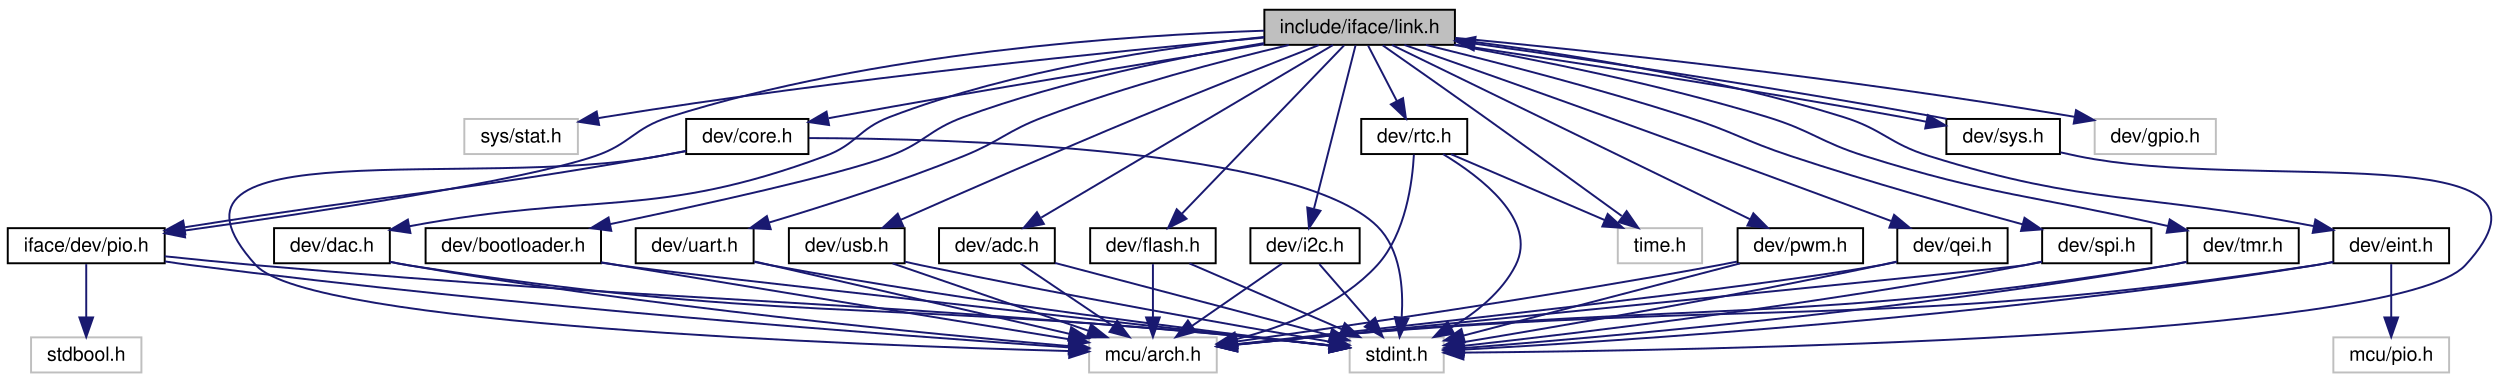
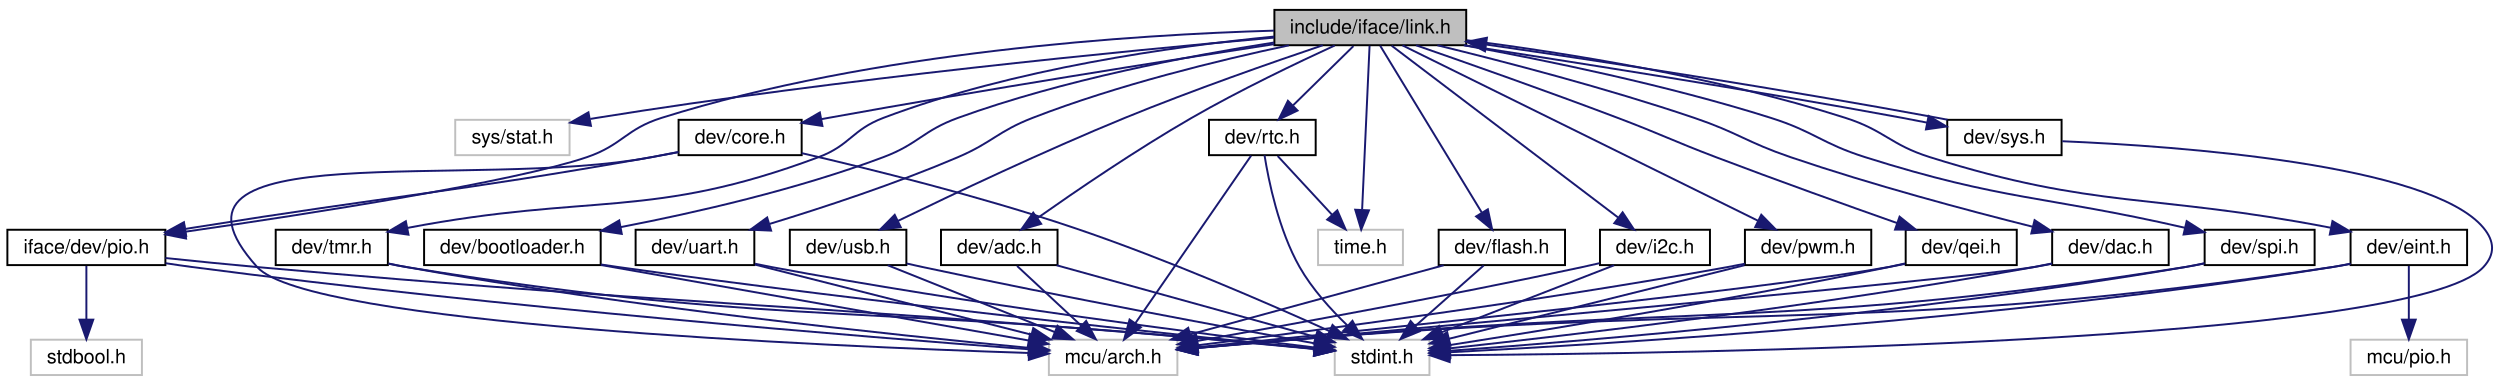
- <svg xmlns="http://www.w3.org/2000/svg" xmlns:xlink="http://www.w3.org/1999/xlink" width="1282pt" height="196pt" viewBox="0.00 0.00 1281.56 196.00">
+ <svg xmlns="http://www.w3.org/2000/svg" xmlns:xlink="http://www.w3.org/1999/xlink" width="1273pt" height="196pt" viewBox="0.00 0.00 1273.44 196.00">
  <g id="graph0" class="graph" transform="scale(1 1) rotate(0) translate(4 192)">
    <g id="node1" class="node">
-       <polygon fill="#bfbfbf" stroke="black" points="644.143,-169 644.143,-187 741.857,-187 741.857,-169 644.143,-169" />
-       <text text-anchor="middle" x="693" y="-175" font-family="Helvetica,sans-Serif" font-size="10.00">include/iface/link.h</text>
+       <polygon fill="#bfbfbf" stroke="black" points="645.143,-169 645.143,-187 742.857,-187 742.857,-169 645.143,-169" />
+       <text text-anchor="middle" x="694" y="-175" font-family="Helvetica,sans-Serif" font-size="10.00">include/iface/link.h</text>
    </g>
    <g id="node2" class="node">
-       <polygon fill="none" stroke="#bfbfbf" points="233.882,-113 233.882,-131 292.118,-131 292.118,-113 233.882,-113" />
-       <text text-anchor="middle" x="263" y="-119" font-family="Helvetica,sans-Serif" font-size="10.00">sys/stat.h</text>
+       <polygon fill="none" stroke="#bfbfbf" points="227.882,-113 227.882,-131 286.118,-131 286.118,-113 227.882,-113" />
+       <text text-anchor="middle" x="257" y="-119" font-family="Helvetica,sans-Serif" font-size="10.00">sys/stat.h</text>
    </g>
    <g id="edge1" class="edge">
-       <path fill="none" stroke="midnightblue" d="M643.93,-172.731C570.266,-165.998 426.845,-151.631 306,-132 304.908,-131.823 303.802,-131.637 302.687,-131.443" />
-       <polygon fill="midnightblue" stroke="midnightblue" points="303.015,-127.944 292.542,-129.55 301.731,-134.825 303.015,-127.944" />
+       <path fill="none" stroke="midnightblue" d="M644.969,-172.871C570.252,-166.248 423.532,-151.938 300,-132 298.908,-131.824 297.802,-131.639 296.687,-131.446" />
+       <polygon fill="midnightblue" stroke="midnightblue" points="297.013,-127.947 286.541,-129.558 295.732,-134.829 297.013,-127.947" />
    </g>
    <g id="node3" class="node">
-       <polygon fill="none" stroke="#bfbfbf" points="825.384,-57 825.384,-75 868.616,-75 868.616,-57 825.384,-57" />
-       <text text-anchor="middle" x="847" y="-63" font-family="Helvetica,sans-Serif" font-size="10.00">time.h</text>
+       <polygon fill="none" stroke="#bfbfbf" points="667.384,-57 667.384,-75 710.616,-75 710.616,-57 667.384,-57" />
+       <text text-anchor="middle" x="689" y="-63" font-family="Helvetica,sans-Serif" font-size="10.00">time.h</text>
    </g>
    <g id="edge2" class="edge">
-       <path fill="none" stroke="midnightblue" d="M704.827,-168.751C717.696,-159.76 738.859,-144.928 757,-132 781.327,-114.664 809.185,-94.495 827.382,-81.277" />
-       <polygon fill="midnightblue" stroke="midnightblue" points="829.917,-83.762 835.948,-75.051 825.801,-78.1 829.917,-83.762" />
+       <path fill="none" stroke="midnightblue" d="M693.624,-168.732C692.824,-151.127 690.935,-109.575 689.835,-85.372" />
+       <polygon fill="midnightblue" stroke="midnightblue" points="693.317,-84.896 689.367,-75.065 686.324,-85.213 693.317,-84.896" />
    </g>
    <g id="node4" class="node">
      <g id="a_node4">
        <a xlink:href="adc_8h.html" target="_top" xlink:title="Analog to Digital Converter Header File. ">
-           <polygon fill="none" stroke="black" points="477.318,-57 477.318,-75 536.682,-75 536.682,-57 477.318,-57" />
-           <text text-anchor="middle" x="507" y="-63" font-family="Helvetica,sans-Serif" font-size="10.00">dev/adc.h</text>
+           <polygon fill="none" stroke="black" points="475.318,-57 475.318,-75 534.682,-75 534.682,-57 475.318,-57" />
+           <text text-anchor="middle" x="505" y="-63" font-family="Helvetica,sans-Serif" font-size="10.00">dev/adc.h</text>
        </a>
      </g>
    </g>
    <g id="edge3" class="edge">
-       <path fill="none" stroke="midnightblue" d="M679.323,-168.911C647.613,-150.158 568.81,-103.554 529.725,-80.44" />
-       <polygon fill="midnightblue" stroke="midnightblue" points="531.086,-77.178 520.697,-75.1 527.523,-83.204 531.086,-77.178" />
+       <path fill="none" stroke="midnightblue" d="M675.865,-168.858C657.243,-160.308 627.591,-146.16 603,-132 574.896,-115.818 543.938,-94.692 524.488,-80.988" />
+       <polygon fill="midnightblue" stroke="midnightblue" points="526.351,-78.018 516.17,-75.084 522.299,-83.726 526.351,-78.018" />
    </g>
    <g id="node7" class="node">
      <g id="a_node7">
        <a xlink:href="bootloader_8h.html" target="_top" xlink:title="Analog to Digital Converter Header File. ">
-           <polygon fill="none" stroke="black" points="214.022,-57 214.022,-75 303.978,-75 303.978,-57 214.022,-57" />
-           <text text-anchor="middle" x="259" y="-63" font-family="Helvetica,sans-Serif" font-size="10.00">dev/bootloader.h</text>
+           <polygon fill="none" stroke="black" points="212.022,-57 212.022,-75 301.978,-75 301.978,-57 212.022,-57" />
+           <text text-anchor="middle" x="257" y="-63" font-family="Helvetica,sans-Serif" font-size="10.00">dev/bootloader.h</text>
        </a>
      </g>
    </g>
    <g id="edge6" class="edge">
-       <path fill="none" stroke="midnightblue" d="M643.977,-169.897C602.203,-162.962 541.01,-150.696 490,-132 472.08,-125.432 469.883,-118.666 452,-112 426.116,-102.352 356.767,-87.102 308.665,-77.074" />
-       <polygon fill="midnightblue" stroke="midnightblue" points="309.249,-73.621 298.747,-75.017 307.828,-80.475 309.249,-73.621" />
+       <path fill="none" stroke="midnightblue" d="M644.992,-170.384C601.746,-163.639 537.457,-151.379 484,-132 466.057,-125.495 463.868,-118.707 446,-112 402.229,-95.569 350.447,-83.738 312.163,-76.343" />
+       <polygon fill="midnightblue" stroke="midnightblue" points="312.715,-72.886 302.239,-74.467 311.414,-79.764 312.715,-72.886" />
    </g>
    <g id="node8" class="node">
      <g id="a_node8">
        <a xlink:href="core_8h.html" target="_top" xlink:title="Analog to Digital Converter Header File. ">
-           <polygon fill="none" stroke="black" points="347.653,-113 347.653,-131 410.347,-131 410.347,-113 347.653,-113" />
-           <text text-anchor="middle" x="379" y="-119" font-family="Helvetica,sans-Serif" font-size="10.00">dev/core.h</text>
+           <polygon fill="none" stroke="black" points="341.653,-113 341.653,-131 404.347,-131 404.347,-113 341.653,-113" />
+           <text text-anchor="middle" x="373" y="-119" font-family="Helvetica,sans-Serif" font-size="10.00">dev/core.h</text>
        </a>
      </g>
    </g>
    <g id="edge9" class="edge">
-       <path fill="none" stroke="midnightblue" d="M643.832,-169.254C589.837,-160.635 500.611,-146.065 424,-132 422.903,-131.799 421.791,-131.592 420.67,-131.382" />
-       <polygon fill="midnightblue" stroke="midnightblue" points="420.927,-127.868 410.447,-129.421 419.608,-134.743 420.927,-127.868" />
+       <path fill="none" stroke="midnightblue" d="M645.05,-169.561C589.806,-161.039 497.297,-146.389 418,-132 416.903,-131.801 415.79,-131.597 414.669,-131.388" />
+       <polygon fill="midnightblue" stroke="midnightblue" points="414.923,-127.874 404.444,-129.438 413.611,-134.75 414.923,-127.874" />
    </g>
    <g id="node9" class="node">
      <g id="a_node9">
        <a xlink:href="pio_8h.html" target="_top" xlink:title="General Purpose Input/Output Header File. ">
          <polygon fill="none" stroke="black" points="-0.244,-57 -0.244,-75 80.244,-75 80.244,-57 -0.244,-57" />
          <text text-anchor="middle" x="40" y="-63" font-family="Helvetica,sans-Serif" font-size="10.00">iface/dev/pio.h</text>
        </a>
      </g>
    </g>
+     <g id="edge16" class="edge">
+       <path fill="none" stroke="midnightblue" d="M644.943,-176.428C574.381,-174.375 440.862,-165.868 333,-132 314.791,-126.283 313.058,-118.177 295,-112 258.032,-99.355 153.702,-83.135 90.531,-74.025" />
+       <polygon fill="midnightblue" stroke="midnightblue" points="90.777,-70.525 80.382,-72.571 89.784,-77.454 90.777,-70.525" />
+     </g>
+     <g id="node11" class="node">
+       <g id="a_node11">
+         <a xlink:href="dac_8h.html" target="_top" xlink:title="DAC Header File. ">
+           <polygon fill="none" stroke="black" points="1041.32,-57 1041.32,-75 1100.68,-75 1100.68,-57 1041.32,-57" />
+           <text text-anchor="middle" x="1071" y="-63" font-family="Helvetica,sans-Serif" font-size="10.00">dev/dac.h</text>
+         </a>
+       </g>
+     </g>
    <g id="edge17" class="edge">
-       <path fill="none" stroke="midnightblue" d="M644.019,-176.259C574.599,-173.989 444.319,-165.21 339,-132 320.798,-126.26 319.07,-118.141 301,-112 262.878,-99.044 154.767,-82.755 90.268,-73.756" />
-       <polygon fill="midnightblue" stroke="midnightblue" points="90.694,-70.282 80.308,-72.376 89.733,-77.215 90.694,-70.282" />
-     </g>
-     <g id="node11" class="node">
-       <polygon fill="none" stroke="#bfbfbf" points="1069.93,-113 1069.93,-131 1132.07,-131 1132.07,-113 1069.93,-113" />
-       <text text-anchor="middle" x="1101" y="-119" font-family="Helvetica,sans-Serif" font-size="10.00">dev/gpio.h</text>
-     </g>
-     <g id="edge16" class="edge">
-       <path fill="none" stroke="midnightblue" d="M742.04,-172.572C810.857,-166.013 940.159,-152.431 1059.57,-132.102" />
-       <polygon fill="midnightblue" stroke="midnightblue" points="1060.36,-135.519 1069.62,-130.372 1059.17,-128.62 1060.36,-135.519" />
+       <path fill="none" stroke="midnightblue" d="M728.176,-168.966C761.8,-160.761 814.43,-147.111 859,-132 881.276,-124.447 885.735,-119.588 908,-112 949.552,-97.84 998.175,-84.869 1031.43,-76.529" />
+       <polygon fill="midnightblue" stroke="midnightblue" points="1032.37,-79.901 1041.23,-74.093 1030.69,-73.108 1032.37,-79.901" />
    </g>
    <g id="node12" class="node">
      <g id="a_node12">
-         <a xlink:href="dac_8h.html" target="_top" xlink:title="DAC Header File. ">
-           <polygon fill="none" stroke="black" points="136.318,-57 136.318,-75 195.682,-75 195.682,-57 136.318,-57" />
-           <text text-anchor="middle" x="166" y="-63" font-family="Helvetica,sans-Serif" font-size="10.00">dev/dac.h</text>
-         </a>
-       </g>
-     </g>
-     <g id="edge18" class="edge">
-       <path fill="none" stroke="midnightblue" d="M644.052,-173.058C594.346,-167.869 515.821,-156.368 452,-132 435.978,-125.883 435.076,-117.973 419,-112 331.594,-79.522 301.581,-93.815 205.869,-76.015" />
-       <polygon fill="midnightblue" stroke="midnightblue" points="206.253,-72.524 195.771,-74.064 204.925,-79.397 206.253,-72.524" />
-     </g>
-     <g id="node13" class="node">
-       <g id="a_node13">
        <a xlink:href="eint_8h.html" target="_top" xlink:title="External Interrupt Header File. ">
-           <polygon fill="none" stroke="black" points="1192.32,-57 1192.32,-75 1251.68,-75 1251.68,-57 1192.32,-57" />
-           <text text-anchor="middle" x="1222" y="-63" font-family="Helvetica,sans-Serif" font-size="10.00">dev/eint.h</text>
-         </a>
-       </g>
-     </g>
-     <g id="edge21" class="edge">
-       <path fill="none" stroke="midnightblue" d="M741.859,-171.753C792.503,-165.48 873.551,-153.091 941,-132 961.502,-125.589 964.499,-118.415 985,-112 1067.36,-86.23 1093.56,-93.488 1182.27,-76.033" />
-       <polygon fill="midnightblue" stroke="midnightblue" points="1183.11,-79.434 1192.22,-74.024 1181.73,-72.572 1183.11,-79.434" />
+           <polygon fill="none" stroke="black" points="1193.32,-57 1193.32,-75 1252.68,-75 1252.68,-57 1193.32,-57" />
+           <text text-anchor="middle" x="1223" y="-63" font-family="Helvetica,sans-Serif" font-size="10.00">dev/eint.h</text>
+         </a>
+       </g>
+     </g>
+     <g id="edge20" class="edge">
+       <path fill="none" stroke="midnightblue" d="M743.096,-171.55C792.626,-165.202 870.876,-152.832 936,-132 956.075,-125.578 958.893,-118.321 979,-112 1064.23,-85.205 1091.49,-93.757 1183.24,-76.026" />
+       <polygon fill="midnightblue" stroke="midnightblue" points="1184.1,-79.423 1193.22,-74.042 1182.73,-72.558 1184.1,-79.423" />
+     </g>
+     <g id="node14" class="node">
+       <g id="a_node14">
+         <a xlink:href="flash_8h.html" target="_top" xlink:title="Flash Memory Header File. ">
+           <polygon fill="none" stroke="black" points="728.818,-57 728.818,-75 793.182,-75 793.182,-57 728.818,-57" />
+           <text text-anchor="middle" x="761" y="-63" font-family="Helvetica,sans-Serif" font-size="10.00">dev/flash.h</text>
+         </a>
+       </g>
+     </g>
+     <g id="edge24" class="edge">
+       <path fill="none" stroke="midnightblue" d="M699.036,-168.732C710.002,-150.727 736.226,-107.673 750.798,-83.749" />
+       <polygon fill="midnightblue" stroke="midnightblue" points="753.875,-85.426 756.088,-75.065 747.897,-81.785 753.875,-85.426" />
    </g>
    <g id="node15" class="node">
      <g id="a_node15">
-         <a xlink:href="flash_8h.html" target="_top" xlink:title="Flash Memory Header File. ">
-           <polygon fill="none" stroke="black" points="554.818,-57 554.818,-75 619.182,-75 619.182,-57 554.818,-57" />
-           <text text-anchor="middle" x="587" y="-63" font-family="Helvetica,sans-Serif" font-size="10.00">dev/flash.h</text>
-         </a>
-       </g>
-     </g>
-     <g id="edge25" class="edge">
-       <path fill="none" stroke="midnightblue" d="M685.033,-168.732C667.374,-150.407 624.712,-106.135 601.928,-82.491" />
-       <polygon fill="midnightblue" stroke="midnightblue" points="604.231,-79.837 594.772,-75.065 599.19,-84.694 604.231,-79.837" />
+         <a xlink:href="i2c_8h.html" target="_top" xlink:title="I2C Header File. ">
+           <polygon fill="none" stroke="black" points="810.988,-57 810.988,-75 867.012,-75 867.012,-57 810.988,-57" />
+           <text text-anchor="middle" x="839" y="-63" font-family="Helvetica,sans-Serif" font-size="10.00">dev/i2c.h</text>
+         </a>
+       </g>
+     </g>
+     <g id="edge27" class="edge">
+       <path fill="none" stroke="midnightblue" d="M704.899,-168.732C729.476,-150.087 789.463,-104.58 820.188,-81.271" />
+       <polygon fill="midnightblue" stroke="midnightblue" points="822.517,-83.897 828.369,-75.065 818.287,-78.32 822.517,-83.897" />
    </g>
    <g id="node16" class="node">
      <g id="a_node16">
-         <a xlink:href="i2c_8h.html" target="_top" xlink:title="I2C Header File. ">
-           <polygon fill="none" stroke="black" points="636.988,-57 636.988,-75 693.012,-75 693.012,-57 636.988,-57" />
-           <text text-anchor="middle" x="665" y="-63" font-family="Helvetica,sans-Serif" font-size="10.00">dev/i2c.h</text>
-         </a>
-       </g>
-     </g>
-     <g id="edge28" class="edge">
-       <path fill="none" stroke="midnightblue" d="M690.895,-168.732C686.394,-151.047 675.741,-109.196 669.593,-85.043" />
-       <polygon fill="midnightblue" stroke="midnightblue" points="672.912,-83.892 667.053,-75.065 666.128,-85.619 672.912,-83.892" />
+         <a xlink:href="pwm_8h.html" target="_top" xlink:title="Pulse Width Modulation Header File. ">
+           <polygon fill="none" stroke="black" points="884.823,-57 884.823,-75 949.177,-75 949.177,-57 884.823,-57" />
+           <text text-anchor="middle" x="917" y="-63" font-family="Helvetica,sans-Serif" font-size="10.00">dev/pwm.h</text>
+         </a>
+       </g>
+     </g>
+     <g id="edge30" class="edge">
+       <path fill="none" stroke="midnightblue" d="M710.398,-168.911C748.899,-149.92 845.305,-102.365 891.518,-79.57" />
+       <polygon fill="midnightblue" stroke="midnightblue" points="893.158,-82.663 900.578,-75.1 890.062,-76.385 893.158,-82.663" />
    </g>
    <g id="node17" class="node">
      <g id="a_node17">
-         <a xlink:href="pwm_8h.html" target="_top" xlink:title="Pulse Width Modulation Header File. ">
-           <polygon fill="none" stroke="black" points="886.823,-57 886.823,-75 951.177,-75 951.177,-57 886.823,-57" />
-           <text text-anchor="middle" x="919" y="-63" font-family="Helvetica,sans-Serif" font-size="10.00">dev/pwm.h</text>
-         </a>
-       </g>
-     </g>
-     <g id="edge31" class="edge">
-       <path fill="none" stroke="midnightblue" d="M709.618,-168.911C748.637,-149.92 846.341,-102.365 893.175,-79.57" />
-       <polygon fill="midnightblue" stroke="midnightblue" points="894.898,-82.624 902.357,-75.1 891.834,-76.33 894.898,-82.624" />
+         <a xlink:href="qei_8h.html" target="_top" xlink:title="Quadrature Encoder Interface Header File. ">
+           <polygon fill="none" stroke="black" points="966.707,-57 966.707,-75 1023.29,-75 1023.29,-57 966.707,-57" />
+           <text text-anchor="middle" x="995" y="-63" font-family="Helvetica,sans-Serif" font-size="10.00">dev/qei.h</text>
+         </a>
+       </g>
+     </g>
+     <g id="edge33" class="edge">
+       <path fill="none" stroke="midnightblue" d="M717.318,-168.966C742.682,-160.159 784.371,-145.483 820,-132 842.385,-123.529 847.626,-120.499 870,-112 901.217,-100.142 937.106,-87.303 962.397,-78.386" />
+       <polygon fill="midnightblue" stroke="midnightblue" points="963.6,-81.673 971.873,-75.054 961.278,-75.069 963.6,-81.673" />
    </g>
    <g id="node18" class="node">
      <g id="a_node18">
-         <a xlink:href="qei_8h.html" target="_top" xlink:title="Quadrature Encoder Interface Header File. ">
-           <polygon fill="none" stroke="black" points="968.707,-57 968.707,-75 1025.29,-75 1025.29,-57 968.707,-57" />
-           <text text-anchor="middle" x="997" y="-63" font-family="Helvetica,sans-Serif" font-size="10.00">dev/qei.h</text>
-         </a>
-       </g>
-     </g>
-     <g id="edge34" class="edge">
-       <path fill="none" stroke="midnightblue" d="M715.971,-168.949C741.43,-160.006 783.694,-145.098 820,-132 871.008,-113.598 930.114,-91.796 965.481,-78.698" />
-       <polygon fill="midnightblue" stroke="midnightblue" points="967.069,-81.842 975.23,-75.085 964.637,-75.278 967.069,-81.842" />
+         <a xlink:href="rtc_8h.html" target="_top" xlink:title="Real Time Clock Header File. ">
+           <polygon fill="none" stroke="black" points="611.825,-113 611.825,-131 666.175,-131 666.175,-113 611.825,-113" />
+           <text text-anchor="middle" x="639" y="-119" font-family="Helvetica,sans-Serif" font-size="10.00">dev/rtc.h</text>
+         </a>
+       </g>
+     </g>
+     <g id="edge36" class="edge">
+       <path fill="none" stroke="midnightblue" d="M685.406,-168.562C677.205,-160.511 664.657,-148.191 654.676,-138.391" />
+       <polygon fill="midnightblue" stroke="midnightblue" points="656.941,-135.71 647.353,-131.201 652.037,-140.705 656.941,-135.71" />
    </g>
    <g id="node19" class="node">
      <g id="a_node19">
-         <a xlink:href="rtc_8h.html" target="_top" xlink:title="Real Time Clock Header File. ">
-           <polygon fill="none" stroke="black" points="693.825,-113 693.825,-131 748.175,-131 748.175,-113 693.825,-113" />
-           <text text-anchor="middle" x="721" y="-119" font-family="Helvetica,sans-Serif" font-size="10.00">dev/rtc.h</text>
-         </a>
-       </g>
-     </g>
-     <g id="edge37" class="edge">
-       <path fill="none" stroke="midnightblue" d="M697.375,-168.562C701.302,-160.989 707.187,-149.639 712.101,-140.162" />
-       <polygon fill="midnightblue" stroke="midnightblue" points="715.251,-141.69 716.747,-131.201 709.037,-138.468 715.251,-141.69" />
+         <a xlink:href="spi_8h.html" target="_top" xlink:title="Serial Peripheral Interface Header File. ">
+           <polygon fill="none" stroke="black" points="1118.99,-57 1118.99,-75 1175.01,-75 1175.01,-57 1118.99,-57" />
+           <text text-anchor="middle" x="1147" y="-63" font-family="Helvetica,sans-Serif" font-size="10.00">dev/spi.h</text>
+         </a>
+       </g>
+     </g>
+     <g id="edge40" class="edge">
+       <path fill="none" stroke="midnightblue" d="M741.622,-168.975C783.371,-161.355 845.433,-148.604 898,-132 920.038,-125.039 923.963,-118.964 946,-112 1016.74,-89.645 1036.68,-92.55 1109,-76 1109.1,-75.977 1109.2,-75.955 1109.3,-75.932" />
+       <polygon fill="midnightblue" stroke="midnightblue" points="1109.84,-79.4 1118.79,-73.732 1108.26,-72.58 1109.84,-79.4" />
    </g>
    <g id="node20" class="node">
      <g id="a_node20">
-         <a xlink:href="spi_8h.html" target="_top" xlink:title="Serial Peripheral Interface Header File. ">
-           <polygon fill="none" stroke="black" points="1042.99,-57 1042.99,-75 1099.01,-75 1099.01,-57 1042.99,-57" />
-           <text text-anchor="middle" x="1071" y="-63" font-family="Helvetica,sans-Serif" font-size="10.00">dev/spi.h</text>
-         </a>
-       </g>
-     </g>
-     <g id="edge41" class="edge">
-       <path fill="none" stroke="midnightblue" d="M727.075,-168.926C761.221,-160.589 815.154,-146.75 861,-132 884.967,-124.289 890.101,-119.92 914,-112 954.195,-98.68 1000.92,-85.587 1032.88,-76.989" />
-       <polygon fill="midnightblue" stroke="midnightblue" points="1033.95,-80.325 1042.71,-74.361 1032.15,-73.563 1033.95,-80.325" />
+         <a xlink:href="tmr_8h.html" target="_top" xlink:title="Timer Header File. ">
+           <polygon fill="none" stroke="black" points="136.434,-57 136.434,-75 193.566,-75 193.566,-57 136.434,-57" />
+           <text text-anchor="middle" x="165" y="-63" font-family="Helvetica,sans-Serif" font-size="10.00">dev/tmr.h</text>
+         </a>
+       </g>
+     </g>
+     <g id="edge43" class="edge">
+       <path fill="none" stroke="midnightblue" d="M645.057,-173.413C593.994,-168.466 512.29,-157.117 446,-132 429.963,-125.923 429.067,-117.998 413,-112 327.232,-79.979 297.744,-93.91 203.532,-75.942" />
+       <polygon fill="midnightblue" stroke="midnightblue" points="204.081,-72.483 193.591,-73.975 202.722,-79.35 204.081,-72.483" />
    </g>
    <g id="node21" class="node">
      <g id="a_node21">
-         <a xlink:href="tmr_8h.html" target="_top" xlink:title="Timer Header File. ">
-           <polygon fill="none" stroke="black" points="1117.43,-57 1117.43,-75 1174.57,-75 1174.57,-57 1117.43,-57" />
-           <text text-anchor="middle" x="1146" y="-63" font-family="Helvetica,sans-Serif" font-size="10.00">dev/tmr.h</text>
-         </a>
-       </g>
-     </g>
-     <g id="edge44" class="edge">
-       <path fill="none" stroke="midnightblue" d="M741.317,-168.985C784.06,-161.332 847.864,-148.526 902,-132 924.891,-125.012 929.161,-119.156 952,-112 1016.98,-91.638 1037.01,-92.115 1107.55,-76.064" />
-       <polygon fill="midnightblue" stroke="midnightblue" points="1108.41,-79.458 1117.37,-73.799 1106.84,-72.638 1108.41,-79.458" />
+         <a xlink:href="uart_8h.html" target="_top" xlink:title="Universal Asynchronous Receiver/Transmitter Header File. ">
+           <polygon fill="none" stroke="black" points="319.764,-57 319.764,-75 380.236,-75 380.236,-57 319.764,-57" />
+           <text text-anchor="middle" x="350" y="-63" font-family="Helvetica,sans-Serif" font-size="10.00">dev/uart.h</text>
+         </a>
+       </g>
+     </g>
+     <g id="edge46" class="edge">
+       <path fill="none" stroke="midnightblue" d="M652.507,-168.934C617.14,-161.405 565.307,-148.806 522,-132 504.208,-125.095 501.547,-119.506 484,-112 452.389,-98.477 415.244,-86.278 388.09,-78.004" />
+       <polygon fill="midnightblue" stroke="midnightblue" points="388.788,-74.559 378.204,-75.03 386.772,-81.262 388.788,-74.559" />
    </g>
    <g id="node22" class="node">
      <g id="a_node22">
-         <a xlink:href="uart_8h.html" target="_top" xlink:title="Universal Asynchronous Receiver/Transmitter Header File. ">
-           <polygon fill="none" stroke="black" points="321.764,-57 321.764,-75 382.236,-75 382.236,-57 321.764,-57" />
-           <text text-anchor="middle" x="352" y="-63" font-family="Helvetica,sans-Serif" font-size="10.00">dev/uart.h</text>
-         </a>
-       </g>
-     </g>
-     <g id="edge47" class="edge">
-       <path fill="none" stroke="midnightblue" d="M656.682,-168.927C623.444,-161.068 573.169,-147.988 531,-132 512.042,-124.812 508.794,-119.605 490,-112 456.92,-98.614 418.211,-86.267 390.223,-77.907" />
-       <polygon fill="midnightblue" stroke="midnightblue" points="391.008,-74.489 380.426,-75.012 389.025,-81.202 391.008,-74.489" />
+         <a xlink:href="usb_8h.html" target="_top" xlink:title="Universal Serial Bus Header File. ">
+           <polygon fill="none" stroke="black" points="398.318,-57 398.318,-75 457.682,-75 457.682,-57 398.318,-57" />
+           <text text-anchor="middle" x="428" y="-63" font-family="Helvetica,sans-Serif" font-size="10.00">dev/usb.h</text>
+         </a>
+       </g>
+     </g>
+     <g id="edge49" class="edge">
+       <path fill="none" stroke="midnightblue" d="M669.802,-168.983C644.449,-160.421 603.577,-146.163 569,-132 527.944,-115.183 481.395,-93.122 453.388,-79.511" />
+       <polygon fill="midnightblue" stroke="midnightblue" points="454.817,-76.313 444.295,-75.072 451.746,-82.604 454.817,-76.313" />
    </g>
    <g id="node23" class="node">
      <g id="a_node23">
-         <a xlink:href="usb_8h.html" target="_top" xlink:title="Universal Serial Bus Header File. ">
-           <polygon fill="none" stroke="black" points="400.318,-57 400.318,-75 459.682,-75 459.682,-57 400.318,-57" />
-           <text text-anchor="middle" x="430" y="-63" font-family="Helvetica,sans-Serif" font-size="10.00">dev/usb.h</text>
-         </a>
-       </g>
-     </g>
-     <g id="edge50" class="edge">
-       <path fill="none" stroke="midnightblue" d="M672.097,-168.892C649.36,-160.022 611.978,-145.292 580,-132 537.146,-114.187 487.84,-92.611 457.807,-79.346" />
-       <polygon fill="midnightblue" stroke="midnightblue" points="458.959,-76.029 448.398,-75.184 456.127,-82.43 458.959,-76.029" />
-     </g>
-     <g id="node24" class="node">
-       <g id="a_node24">
        <a xlink:href="sys_8h.html" target="_top" xlink:title="dev/sys.h">
-           <polygon fill="none" stroke="black" points="993.879,-113 993.879,-131 1052.12,-131 1052.12,-113 993.879,-113" />
-           <text text-anchor="middle" x="1023" y="-119" font-family="Helvetica,sans-Serif" font-size="10.00">dev/sys.h</text>
-         </a>
-       </g>
-     </g>
-     <g id="edge53" class="edge">
-       <path fill="none" stroke="midnightblue" d="M741.957,-169.123C797.625,-160.73 890.877,-146.657 971,-132 975.051,-131.259 979.307,-130.43 983.585,-129.583" />
-       <polygon fill="midnightblue" stroke="midnightblue" points="984.395,-132.991 993.52,-127.608 983.03,-126.125 984.395,-132.991" />
+           <polygon fill="none" stroke="black" points="987.879,-113 987.879,-131 1046.12,-131 1046.12,-113 987.879,-113" />
+           <text text-anchor="middle" x="1017" y="-119" font-family="Helvetica,sans-Serif" font-size="10.00">dev/sys.h</text>
+         </a>
+       </g>
+     </g>
+     <g id="edge52" class="edge">
+       <path fill="none" stroke="midnightblue" d="M742.095,-168.963C796.402,-160.495 887.053,-146.413 965,-132 969.05,-131.251 973.305,-130.418 977.582,-129.569" />
+       <polygon fill="midnightblue" stroke="midnightblue" points="978.393,-132.976 987.517,-127.592 977.027,-126.111 978.393,-132.976" />
    </g>
    <g id="node5" class="node">
-       <polygon fill="none" stroke="#bfbfbf" points="687.879,-1 687.879,-19 736.121,-19 736.121,-1 687.879,-1" />
-       <text text-anchor="middle" x="712" y="-7" font-family="Helvetica,sans-Serif" font-size="10.00">stdint.h</text>
+       <polygon fill="none" stroke="#bfbfbf" points="675.879,-1 675.879,-19 724.121,-19 724.121,-1 675.879,-1" />
+       <text text-anchor="middle" x="700" y="-7" font-family="Helvetica,sans-Serif" font-size="10.00">stdint.h</text>
    </g>
    <g id="edge4" class="edge">
-       <path fill="none" stroke="midnightblue" d="M536.809,-57.148C574.3,-47.272 638.522,-30.355 677.921,-19.977" />
-       <polygon fill="midnightblue" stroke="midnightblue" points="678.833,-23.356 687.611,-17.424 677.05,-16.587 678.833,-23.356" />
+       <path fill="none" stroke="midnightblue" d="M534.193,-56.916C569.447,-47.153 628.643,-30.761 665.943,-20.431" />
+       <polygon fill="midnightblue" stroke="midnightblue" points="667.142,-23.731 675.845,-17.689 665.274,-16.985 667.142,-23.731" />
    </g>
    <g id="node6" class="node">
-       <polygon fill="none" stroke="#bfbfbf" points="554.269,-1 554.269,-19 619.731,-19 619.731,-1 554.269,-1" />
-       <text text-anchor="middle" x="587" y="-7" font-family="Helvetica,sans-Serif" font-size="10.00">mcu/arch.h</text>
+       <polygon fill="none" stroke="#bfbfbf" points="530.269,-1 530.269,-19 595.731,-19 595.731,-1 530.269,-1" />
+       <text text-anchor="middle" x="563" y="-7" font-family="Helvetica,sans-Serif" font-size="10.00">mcu/arch.h</text>
    </g>
    <g id="edge5" class="edge">
-       <path fill="none" stroke="midnightblue" d="M519.15,-56.799C531.675,-48.345 551.431,-35.009 566.402,-24.904" />
-       <polygon fill="midnightblue" stroke="midnightblue" points="568.667,-27.597 574.998,-19.102 564.751,-21.796 568.667,-27.597" />
+       <path fill="none" stroke="midnightblue" d="M514.062,-56.562C522.796,-48.431 536.206,-35.946 546.781,-26.1" />
+       <polygon fill="midnightblue" stroke="midnightblue" points="549.257,-28.577 554.191,-19.201 544.487,-23.454 549.257,-28.577" />
    </g>
    <g id="edge7" class="edge">
-       <path fill="none" stroke="midnightblue" d="M304.054,-57.308C307.079,-56.848 310.082,-56.407 313,-56 348.737,-51.01 587.673,-24.655 677.737,-14.759" />
-       <polygon fill="midnightblue" stroke="midnightblue" points="678.155,-18.234 687.713,-13.663 677.391,-11.276 678.155,-18.234" />
+       <path fill="none" stroke="midnightblue" d="M302.055,-57.318C305.08,-56.855 308.083,-56.412 311,-56 441.675,-37.564 597.839,-21.213 665.703,-14.386" />
+       <polygon fill="midnightblue" stroke="midnightblue" points="666.218,-17.852 675.82,-13.373 665.521,-10.886 666.218,-17.852" />
    </g>
    <g id="edge8" class="edge">
-       <path fill="none" stroke="midnightblue" d="M304.08,-57.478C307.099,-56.977 310.093,-56.481 313,-56 394.765,-42.472 490.283,-26.819 544.205,-17.996" />
-       <polygon fill="midnightblue" stroke="midnightblue" points="544.794,-21.446 554.098,-16.378 543.664,-14.538 544.794,-21.446" />
+       <path fill="none" stroke="midnightblue" d="M302.151,-57.032C360.806,-46.681 462.488,-28.737 520.045,-18.58" />
+       <polygon fill="midnightblue" stroke="midnightblue" points="520.677,-22.023 529.916,-16.838 519.46,-15.13 520.677,-22.023" />
    </g>
    <g id="edge10" class="edge">
-       <path fill="none" stroke="midnightblue" d="M410.617,-121.197C483.714,-120.955 661.278,-116.147 702,-76 714.061,-64.109 715.502,-44.173 714.581,-29.509" />
-       <polygon fill="midnightblue" stroke="midnightblue" points="718.017,-28.713 713.494,-19.132 711.055,-29.443 718.017,-28.713" />
+       <path fill="none" stroke="midnightblue" d="M404.392,-114.021C438.791,-106.066 495.417,-92.067 543,-76 589.658,-60.245 642.225,-37.398 673.155,-23.408" />
+       <polygon fill="midnightblue" stroke="midnightblue" points="674.751,-26.527 682.402,-19.197 671.85,-20.156 674.751,-26.527" />
    </g>
    <g id="edge11" class="edge">
-       <path fill="none" stroke="midnightblue" d="M347.548,-114.605C343.006,-113.712 338.386,-112.82 334,-112 240.316,-94.488 62.972,-126.597 127,-56 154.715,-25.441 434.756,-14.94 543.836,-11.991" />
-       <polygon fill="midnightblue" stroke="midnightblue" points="544.244,-15.482 554.149,-11.721 544.061,-8.484 544.244,-15.482" />
+       <path fill="none" stroke="midnightblue" d="M341.544,-114.625C337.003,-113.729 332.384,-112.831 328,-112 236.886,-94.731 64.883,-124.858 127,-56 153.025,-27.15 415.03,-15.691 519.922,-12.237" />
+       <polygon fill="midnightblue" stroke="midnightblue" points="520.275,-15.727 530.157,-11.909 520.05,-8.731 520.275,-15.727" />
    </g>
    <g id="edge12" class="edge">
-       <path fill="none" stroke="midnightblue" d="M347.565,-114.511C343.02,-113.632 338.395,-112.769 334,-112 227.753,-93.418 200.533,-92.867 94,-76 92.897,-75.825 91.781,-75.648 90.657,-75.468" />
-       <polygon fill="midnightblue" stroke="midnightblue" points="90.817,-71.948 80.386,-73.805 89.698,-78.858 90.817,-71.948" />
+       <path fill="none" stroke="midnightblue" d="M341.563,-114.526C337.018,-113.645 332.393,-112.777 328,-112 224.384,-93.677 197.898,-92.65 94,-76 92.897,-75.823 91.782,-75.644 90.658,-75.462" />
+       <polygon fill="midnightblue" stroke="midnightblue" points="90.821,-71.943 80.388,-73.788 89.695,-78.852 90.821,-71.943" />
    </g>
    <g id="edge14" class="edge">
-       <path fill="none" stroke="midnightblue" d="M80.257,-60.57C94.957,-59.022 111.722,-57.339 127,-56 349.389,-36.512 405.647,-39.894 628,-20 644.38,-18.535 662.525,-16.626 677.748,-14.944" />
-       <polygon fill="midnightblue" stroke="midnightblue" points="678.213,-18.414 687.761,-13.824 677.434,-11.457 678.213,-18.414" />
+       <path fill="none" stroke="midnightblue" d="M80.26,-60.6C94.96,-59.055 111.724,-57.366 127,-56 338.758,-37.06 392.154,-37.923 604,-20 624.358,-18.278 647.124,-16.152 665.375,-14.399" />
+       <polygon fill="midnightblue" stroke="midnightblue" points="665.93,-17.862 675.547,-13.416 665.257,-10.894 665.93,-17.862" />
    </g>
    <g id="edge15" class="edge">
-       <path fill="none" stroke="midnightblue" d="M80.349,-57.94C84.946,-57.235 89.57,-56.571 94,-56 259.704,-34.659 458.021,-19.781 543.876,-13.856" />
-       <polygon fill="midnightblue" stroke="midnightblue" points="544.284,-17.337 554.022,-13.162 543.806,-10.353 544.284,-17.337" />
+       <path fill="none" stroke="midnightblue" d="M80.352,-57.96C84.948,-57.252 89.571,-56.581 94,-56 250.525,-35.472 437.601,-20.32 520.203,-14.105" />
+       <polygon fill="midnightblue" stroke="midnightblue" points="520.506,-17.592 530.217,-13.357 519.984,-10.612 520.506,-17.592" />
    </g>
    <g id="node10" class="node">
      <polygon fill="none" stroke="#bfbfbf" points="11.707,-1 11.707,-19 68.293,-19 68.293,-1 11.707,-1" />
      <text text-anchor="middle" x="40" y="-7" font-family="Helvetica,sans-Serif" font-size="10.00">stdbool.h</text>
    </g>
    <g id="edge13" class="edge">
      <path fill="none" stroke="midnightblue" d="M40,-56.562C40,-49.308 40,-38.588 40,-29.369" />
      <polygon fill="midnightblue" stroke="midnightblue" points="43.5,-29.201 40,-19.201 36.5,-29.201 43.5,-29.201" />
    </g>
+     <g id="edge18" class="edge">
+       <path fill="none" stroke="midnightblue" d="M1041.25,-57.837C1038.13,-57.176 1035.01,-56.55 1032,-56 924.045,-36.271 794.884,-21.18 734.412,-14.607" />
+       <polygon fill="midnightblue" stroke="midnightblue" points="734.599,-11.107 724.282,-13.516 733.849,-18.066 734.599,-11.107" />
+     </g>
    <g id="edge19" class="edge">
-       <path fill="none" stroke="midnightblue" d="M195.726,-57.683C198.845,-57.052 201.98,-56.475 205,-56 391.393,-26.713 440.186,-38.051 628,-20 644.37,-18.427 662.514,-16.505 677.738,-14.842" />
-       <polygon fill="midnightblue" stroke="midnightblue" points="678.197,-18.313 687.754,-13.739 677.431,-11.355 678.197,-18.313" />
-     </g>
-     <g id="edge20" class="edge">
-       <path fill="none" stroke="midnightblue" d="M195.742,-57.783C198.859,-57.133 201.988,-56.523 205,-56 327.031,-34.797 472.759,-20.696 543.787,-14.536" />
-       <polygon fill="midnightblue" stroke="midnightblue" points="544.457,-17.992 554.122,-13.65 543.859,-11.017 544.457,-17.992" />
+       <path fill="none" stroke="midnightblue" d="M1041.27,-57.716C1038.15,-57.079 1035.02,-56.491 1032,-56 990.589,-49.265 714.315,-24.422 606.232,-14.821" />
+       <polygon fill="midnightblue" stroke="midnightblue" points="606.28,-11.312 596.009,-13.914 605.661,-18.285 606.28,-11.312" />
+     </g>
+     <g id="edge21" class="edge">
+       <path fill="none" stroke="midnightblue" d="M1193.27,-57.707C1190.15,-57.071 1187.02,-56.486 1184,-56 1016.9,-29.075 814.546,-16.718 734.748,-12.629" />
+       <polygon fill="midnightblue" stroke="midnightblue" points="734.481,-9.111 724.318,-12.106 734.13,-16.102 734.481,-9.111" />
    </g>
    <g id="edge22" class="edge">
-       <path fill="none" stroke="midnightblue" d="M1192.27,-57.715C1189.15,-57.078 1186.02,-56.49 1183,-56 1020.77,-29.648 824.405,-16.999 746.371,-12.731" />
-       <polygon fill="midnightblue" stroke="midnightblue" points="746.334,-9.224 736.161,-12.184 745.959,-16.214 746.334,-9.224" />
+       <path fill="none" stroke="midnightblue" d="M1193.28,-57.635C1190.16,-57.013 1187.02,-56.451 1184,-56 956.189,-21.998 896.635,-37.93 667,-20 646.877,-18.429 624.578,-16.521 605.806,-14.867" />
+       <polygon fill="midnightblue" stroke="midnightblue" points="606.046,-11.375 595.776,-13.978 605.428,-18.348 606.046,-11.375" />
+     </g>
+     <g id="node13" class="node">
+       <polygon fill="none" stroke="#bfbfbf" points="1193.32,-1 1193.32,-19 1252.68,-19 1252.68,-1 1193.32,-1" />
+       <text text-anchor="middle" x="1223" y="-7" font-family="Helvetica,sans-Serif" font-size="10.00">mcu/pio.h</text>
    </g>
    <g id="edge23" class="edge">
-       <path fill="none" stroke="midnightblue" d="M1192.28,-57.64C1189.16,-57.018 1186.02,-56.454 1183,-56 960.919,-22.651 902.771,-38.934 679,-20 663.019,-18.648 645.494,-16.98 630.067,-15.448" />
-       <polygon fill="midnightblue" stroke="midnightblue" points="630.066,-11.931 619.767,-14.416 629.368,-18.896 630.066,-11.931" />
-     </g>
-     <g id="node14" class="node">
-       <polygon fill="none" stroke="#bfbfbf" points="1192.32,-1 1192.32,-19 1251.68,-19 1251.68,-1 1192.32,-1" />
-       <text text-anchor="middle" x="1222" y="-7" font-family="Helvetica,sans-Serif" font-size="10.00">mcu/pio.h</text>
-     </g>
-     <g id="edge24" class="edge">
-       <path fill="none" stroke="midnightblue" d="M1222,-56.562C1222,-49.308 1222,-38.588 1222,-29.369" />
-       <polygon fill="midnightblue" stroke="midnightblue" points="1225.5,-29.201 1222,-19.201 1218.5,-29.201 1225.5,-29.201" />
+       <path fill="none" stroke="midnightblue" d="M1223,-56.562C1223,-49.308 1223,-38.588 1223,-29.369" />
+       <polygon fill="midnightblue" stroke="midnightblue" points="1226.5,-29.201 1223,-19.201 1219.5,-29.201 1226.5,-29.201" />
+     </g>
+     <g id="edge25" class="edge">
+       <path fill="none" stroke="midnightblue" d="M751.735,-56.799C742.509,-48.631 728.137,-35.908 716.88,-25.943" />
+       <polygon fill="midnightblue" stroke="midnightblue" points="719.159,-23.286 709.352,-19.279 714.519,-28.528 719.159,-23.286" />
    </g>
    <g id="edge26" class="edge">
-       <path fill="none" stroke="midnightblue" d="M605.714,-56.916C626.425,-47.968 660.029,-33.452 683.903,-23.138" />
-       <polygon fill="midnightblue" stroke="midnightblue" points="685.366,-26.318 693.158,-19.14 682.59,-19.892 685.366,-26.318" />
-     </g>
-     <g id="edge27" class="edge">
-       <path fill="none" stroke="midnightblue" d="M587,-56.562C587,-49.308 587,-38.588 587,-29.369" />
-       <polygon fill="midnightblue" stroke="midnightblue" points="590.5,-29.201 587,-19.201 583.5,-29.201 590.5,-29.201" />
+       <path fill="none" stroke="midnightblue" d="M731.357,-56.916C696.993,-47.544 640.224,-32.061 602.228,-21.699" />
+       <polygon fill="midnightblue" stroke="midnightblue" points="603.09,-18.306 592.521,-19.051 601.248,-25.059 603.09,-18.306" />
+     </g>
+     <g id="edge28" class="edge">
+       <path fill="none" stroke="midnightblue" d="M818.19,-56.916C794.954,-47.889 757.127,-33.193 730.538,-22.864" />
+       <polygon fill="midnightblue" stroke="midnightblue" points="731.541,-19.498 720.952,-19.14 729.006,-26.023 731.541,-19.498" />
    </g>
    <g id="edge29" class="edge">
-       <path fill="none" stroke="midnightblue" d="M672.344,-56.562C679.213,-48.67 689.652,-36.677 698.095,-26.976" />
-       <polygon fill="midnightblue" stroke="midnightblue" points="700.937,-29.042 704.862,-19.201 695.656,-24.447 700.937,-29.042" />
-     </g>
-     <g id="edge30" class="edge">
-       <path fill="none" stroke="midnightblue" d="M653.153,-56.799C640.942,-48.345 621.68,-35.009 607.083,-24.904" />
-       <polygon fill="midnightblue" stroke="midnightblue" points="608.917,-21.916 598.702,-19.102 604.932,-27.672 608.917,-21.916" />
+       <path fill="none" stroke="midnightblue" d="M810.753,-57.968C807.802,-57.281 804.843,-56.613 802,-56 733.747,-41.284 653.945,-26.803 605.994,-18.394" />
+       <polygon fill="midnightblue" stroke="midnightblue" points="606.424,-14.916 595.97,-16.643 605.219,-21.812 606.424,-14.916" />
+     </g>
+     <g id="edge31" class="edge">
+       <path fill="none" stroke="midnightblue" d="M884.513,-56.916C844.075,-46.853 775.328,-29.745 734.137,-19.495" />
+       <polygon fill="midnightblue" stroke="midnightblue" points="734.842,-16.064 724.293,-17.045 733.152,-22.857 734.842,-16.064" />
    </g>
    <g id="edge32" class="edge">
-       <path fill="none" stroke="midnightblue" d="M888.01,-56.916C849.932,-46.982 785.541,-30.185 746.095,-19.894" />
-       <polygon fill="midnightblue" stroke="midnightblue" points="746.955,-16.502 736.395,-17.364 745.188,-23.275 746.955,-16.502" />
-     </g>
-     <g id="edge33" class="edge">
-       <path fill="none" stroke="midnightblue" d="M886.477,-57.839C883.28,-57.193 880.08,-56.569 877,-56 789.74,-39.894 686.989,-24.875 630.21,-16.918" />
-       <polygon fill="midnightblue" stroke="midnightblue" points="630.545,-13.431 620.157,-15.516 629.578,-20.364 630.545,-13.431" />
+       <path fill="none" stroke="midnightblue" d="M884.816,-57.702C881.841,-57.098 878.868,-56.52 876,-56 780.001,-38.587 666.444,-23.664 605.973,-16.165" />
+       <polygon fill="midnightblue" stroke="midnightblue" points="606.378,-12.689 596.025,-14.939 605.522,-19.636 606.378,-12.689" />
+     </g>
+     <g id="edge34" class="edge">
+       <path fill="none" stroke="midnightblue" d="M966.359,-57.836C963.54,-57.19 960.718,-56.567 958,-56 878.383,-39.392 784.066,-24.023 734.462,-16.27" />
+       <polygon fill="midnightblue" stroke="midnightblue" points="734.708,-12.766 724.289,-14.689 733.633,-19.683 734.708,-12.766" />
    </g>
    <g id="edge35" class="edge">
-       <path fill="none" stroke="midnightblue" d="M968.355,-57.855C965.537,-57.206 962.716,-56.576 960,-56 884.188,-39.916 794.577,-24.549 746.543,-16.605" />
-       <polygon fill="midnightblue" stroke="midnightblue" points="746.818,-13.103 736.383,-14.933 745.681,-20.01 746.818,-13.103" />
-     </g>
-     <g id="edge36" class="edge">
-       <path fill="none" stroke="midnightblue" d="M968.388,-57.685C965.564,-57.07 962.732,-56.495 960,-56 897.465,-44.663 713.999,-24.511 629.948,-15.533" />
-       <polygon fill="midnightblue" stroke="midnightblue" points="630.281,-12.049 619.966,-14.469 629.539,-19.009 630.281,-12.049" />
+       <path fill="none" stroke="midnightblue" d="M966.392,-57.667C963.566,-57.055 960.734,-56.486 958,-56 891.15,-44.11 693.735,-23.915 605.937,-15.205" />
+       <polygon fill="midnightblue" stroke="midnightblue" points="606.086,-11.702 595.79,-14.201 605.396,-18.668 606.086,-11.702" />
+     </g>
+     <g id="edge37" class="edge">
+       <path fill="none" stroke="midnightblue" d="M646.812,-112.562C654.194,-104.591 665.45,-92.434 674.479,-82.683" />
+       <polygon fill="midnightblue" stroke="midnightblue" points="677.18,-84.917 681.406,-75.201 672.044,-80.161 677.18,-84.917" />
    </g>
    <g id="edge38" class="edge">
-       <path fill="none" stroke="midnightblue" d="M739.863,-112.916C760.741,-103.968 794.613,-89.452 818.679,-79.138" />
-       <polygon fill="midnightblue" stroke="midnightblue" points="820.195,-82.296 828.008,-75.14 817.437,-75.862 820.195,-82.296" />
+       <path fill="none" stroke="midnightblue" d="M640.123,-112.928C642.163,-100.153 647.295,-74.799 658,-56 664.332,-44.881 673.928,-34.319 682.351,-26.225" />
+       <polygon fill="midnightblue" stroke="midnightblue" points="684.916,-28.622 689.921,-19.284 680.185,-23.463 684.916,-28.622" />
    </g>
    <g id="edge39" class="edge">
-       <path fill="none" stroke="midnightblue" d="M735.77,-112.969C754.926,-101.417 784.595,-78.962 773,-56 765.983,-42.104 752.427,-31.442 739.873,-23.992" />
-       <polygon fill="midnightblue" stroke="midnightblue" points="741.467,-20.875 731.016,-19.135 738.101,-27.013 741.467,-20.875" />
-     </g>
-     <g id="edge40" class="edge">
-       <path fill="none" stroke="midnightblue" d="M720.827,-112.697C720.103,-99.136 716.763,-72.133 702,-56 683.32,-35.587 654.246,-24.319 630.006,-18.163" />
-       <polygon fill="midnightblue" stroke="midnightblue" points="630.49,-14.682 619.957,-15.826 628.905,-21.501 630.49,-14.682" />
+       <path fill="none" stroke="midnightblue" d="M633.288,-112.732C620.793,-94.647 590.837,-51.29 574.352,-27.431" />
+       <polygon fill="midnightblue" stroke="midnightblue" points="577.136,-25.303 568.572,-19.065 571.377,-29.282 577.136,-25.303" />
+     </g>
+     <g id="edge41" class="edge">
+       <path fill="none" stroke="midnightblue" d="M1118.86,-57.928C1115.55,-57.217 1112.21,-56.554 1109,-56 971.406,-32.23 805.486,-18.524 734.711,-13.371" />
+       <polygon fill="midnightblue" stroke="midnightblue" points="734.805,-9.869 724.58,-12.645 734.305,-16.851 734.805,-9.869" />
    </g>
    <g id="edge42" class="edge">
-       <path fill="none" stroke="midnightblue" d="M1042.78,-57.829C1039.83,-57.17 1036.86,-56.546 1034,-56 930.132,-36.161 805.845,-21.259 746.648,-14.693" />
-       <polygon fill="midnightblue" stroke="midnightblue" points="746.694,-11.177 736.372,-13.565 745.93,-18.136 746.694,-11.177" />
-     </g>
-     <g id="edge43" class="edge">
-       <path fill="none" stroke="midnightblue" d="M1042.8,-57.716C1039.84,-57.078 1036.87,-56.491 1034,-56 1024.1,-54.306 740.412,-26.172 630.198,-15.269" />
-       <polygon fill="midnightblue" stroke="midnightblue" points="630.385,-11.771 620.089,-14.27 629.696,-18.737 630.385,-11.771" />
+       <path fill="none" stroke="midnightblue" d="M1118.87,-57.838C1115.56,-57.143 1112.21,-56.508 1109,-56 914.326,-25.2 863.403,-36.496 667,-20 646.886,-18.311 624.589,-16.388 605.815,-14.754" />
+       <polygon fill="midnightblue" stroke="midnightblue" points="606.051,-11.261 595.784,-13.88 605.443,-18.235 606.051,-11.261" />
+     </g>
+     <g id="edge44" class="edge">
+       <path fill="none" stroke="midnightblue" d="M193.96,-57.69C197.001,-57.058 200.056,-56.478 203,-56 379.624,-27.307 425.81,-36.351 604,-20 624.345,-18.133 647.111,-16.001 665.365,-14.28" />
+       <polygon fill="midnightblue" stroke="midnightblue" points="665.912,-17.744 675.539,-13.32 665.254,-10.775 665.912,-17.744" />
    </g>
    <g id="edge45" class="edge">
-       <path fill="none" stroke="midnightblue" d="M1117.03,-57.762C1113.99,-57.116 1110.94,-56.513 1108,-56 975.365,-32.842 815.566,-18.89 746.533,-13.528" />
-       <polygon fill="midnightblue" stroke="midnightblue" points="746.488,-10.015 736.25,-12.742 745.954,-16.994 746.488,-10.015" />
-     </g>
-     <g id="edge46" class="edge">
-       <path fill="none" stroke="midnightblue" d="M1117.04,-57.673C1114,-57.044 1110.95,-56.47 1108,-56 919.051,-25.868 869.552,-37.315 679,-20 663.027,-18.549 645.505,-16.859 630.077,-15.338" />
-       <polygon fill="midnightblue" stroke="midnightblue" points="630.072,-11.82 619.776,-14.317 629.382,-18.786 630.072,-11.82" />
+       <path fill="none" stroke="midnightblue" d="M193.978,-57.796C197.015,-57.143 200.064,-56.529 203,-56 316.558,-35.517 451.948,-21.305 519.769,-14.878" />
+       <polygon fill="midnightblue" stroke="midnightblue" points="520.43,-18.332 530.059,-13.914 519.777,-11.362 520.43,-18.332" />
+     </g>
+     <g id="edge47" class="edge">
+       <path fill="none" stroke="midnightblue" d="M380.606,-57.684C383.438,-57.084 386.268,-56.512 389,-56 488.95,-37.27 608.228,-21.958 665.699,-15.017" />
+       <polygon fill="midnightblue" stroke="midnightblue" points="666.179,-18.484 675.692,-13.819 665.346,-11.534 666.179,-18.484" />
    </g>
    <g id="edge48" class="edge">
-       <path fill="none" stroke="midnightblue" d="M382.604,-57.671C385.436,-57.074 388.267,-56.506 391,-56 494.663,-36.811 618.509,-21.608 677.485,-14.834" />
-       <polygon fill="midnightblue" stroke="midnightblue" points="678.183,-18.277 687.722,-13.668 677.39,-11.322 678.183,-18.277" />
-     </g>
-     <g id="edge49" class="edge">
-       <path fill="none" stroke="midnightblue" d="M382.656,-57.922C385.477,-57.272 388.291,-56.623 391,-56 443.739,-43.861 504.47,-29.924 544.179,-20.817" />
-       <polygon fill="midnightblue" stroke="midnightblue" points="545.087,-24.2 554.052,-18.553 543.523,-17.377 545.087,-24.2" />
+       <path fill="none" stroke="midnightblue" d="M380.518,-57.263C417.5,-47.887 479.987,-32.045 521.368,-21.555" />
+       <polygon fill="midnightblue" stroke="midnightblue" points="522.315,-24.925 531.148,-19.075 520.594,-18.14 522.315,-24.925" />
+     </g>
+     <g id="edge50" class="edge">
+       <path fill="none" stroke="midnightblue" d="M457.844,-57.805C460.598,-57.179 463.348,-56.569 466,-56 536.737,-40.829 620.027,-25.386 665.71,-17.122" />
+       <polygon fill="midnightblue" stroke="midnightblue" points="666.456,-20.544 675.677,-15.325 665.214,-13.655 666.456,-20.544" />
    </g>
    <g id="edge51" class="edge">
-       <path fill="none" stroke="midnightblue" d="M459.839,-57.783C462.594,-57.162 465.346,-56.559 468,-56 542.457,-40.327 630.332,-24.858 677.659,-16.774" />
-       <polygon fill="midnightblue" stroke="midnightblue" points="678.407,-20.197 687.678,-15.069 677.233,-13.296 678.407,-20.197" />
-     </g>
-     <g id="edge52" class="edge">
-       <path fill="none" stroke="midnightblue" d="M453.504,-56.916C480.173,-47.743 523.86,-32.717 553.952,-22.367" />
-       <polygon fill="midnightblue" stroke="midnightblue" points="555.274,-25.613 563.592,-19.051 552.997,-18.994 555.274,-25.613" />
-     </g>
-     <g id="edge55" class="edge">
-       <path fill="none" stroke="midnightblue" d="M994.03,-131.055C992.335,-131.382 990.651,-131.698 989,-132 907.396,-146.927 812.174,-161.25 752.135,-169.582" />
-       <polygon fill="midnightblue" stroke="midnightblue" points="751.507,-166.136 742.078,-170.967 752.462,-173.07 751.507,-166.136" />
+       <path fill="none" stroke="midnightblue" d="M448.211,-56.916C470.778,-47.889 507.517,-33.193 533.341,-22.864" />
+       <polygon fill="midnightblue" stroke="midnightblue" points="534.666,-26.103 542.651,-19.14 532.066,-19.604 534.666,-26.103" />
    </g>
    <g id="edge54" class="edge">
-       <path fill="none" stroke="midnightblue" d="M1052.42,-113.867C1055.32,-113.215 1058.21,-112.582 1061,-112 1150.94,-93.228 1322.25,-123.575 1260,-56 1225.19,-18.21 861.31,-12.155 746.502,-11.185" />
-       <polygon fill="midnightblue" stroke="midnightblue" points="746.215,-7.683 736.189,-11.106 746.162,-14.683 746.215,-7.683" />
+       <path fill="none" stroke="midnightblue" d="M988.028,-131.047C986.334,-131.376 984.65,-131.695 983,-132 903.987,-146.61 811.921,-160.88 753.225,-169.307" />
+       <polygon fill="midnightblue" stroke="midnightblue" points="752.429,-165.885 743.023,-170.76 753.417,-172.815 752.429,-165.885" />
+     </g>
+     <g id="edge53" class="edge">
+       <path fill="none" stroke="midnightblue" d="M1046.48,-120.09C1105.31,-117.586 1233.99,-108.444 1261,-76 1266.69,-69.168 1267.03,-62.532 1261,-56 1225.25,-17.271 851.251,-11.86 734.569,-11.115" />
+       <polygon fill="midnightblue" stroke="midnightblue" points="734.431,-7.615 724.412,-11.058 734.392,-14.614 734.431,-7.615" />
    </g>
  </g>
</svg>
